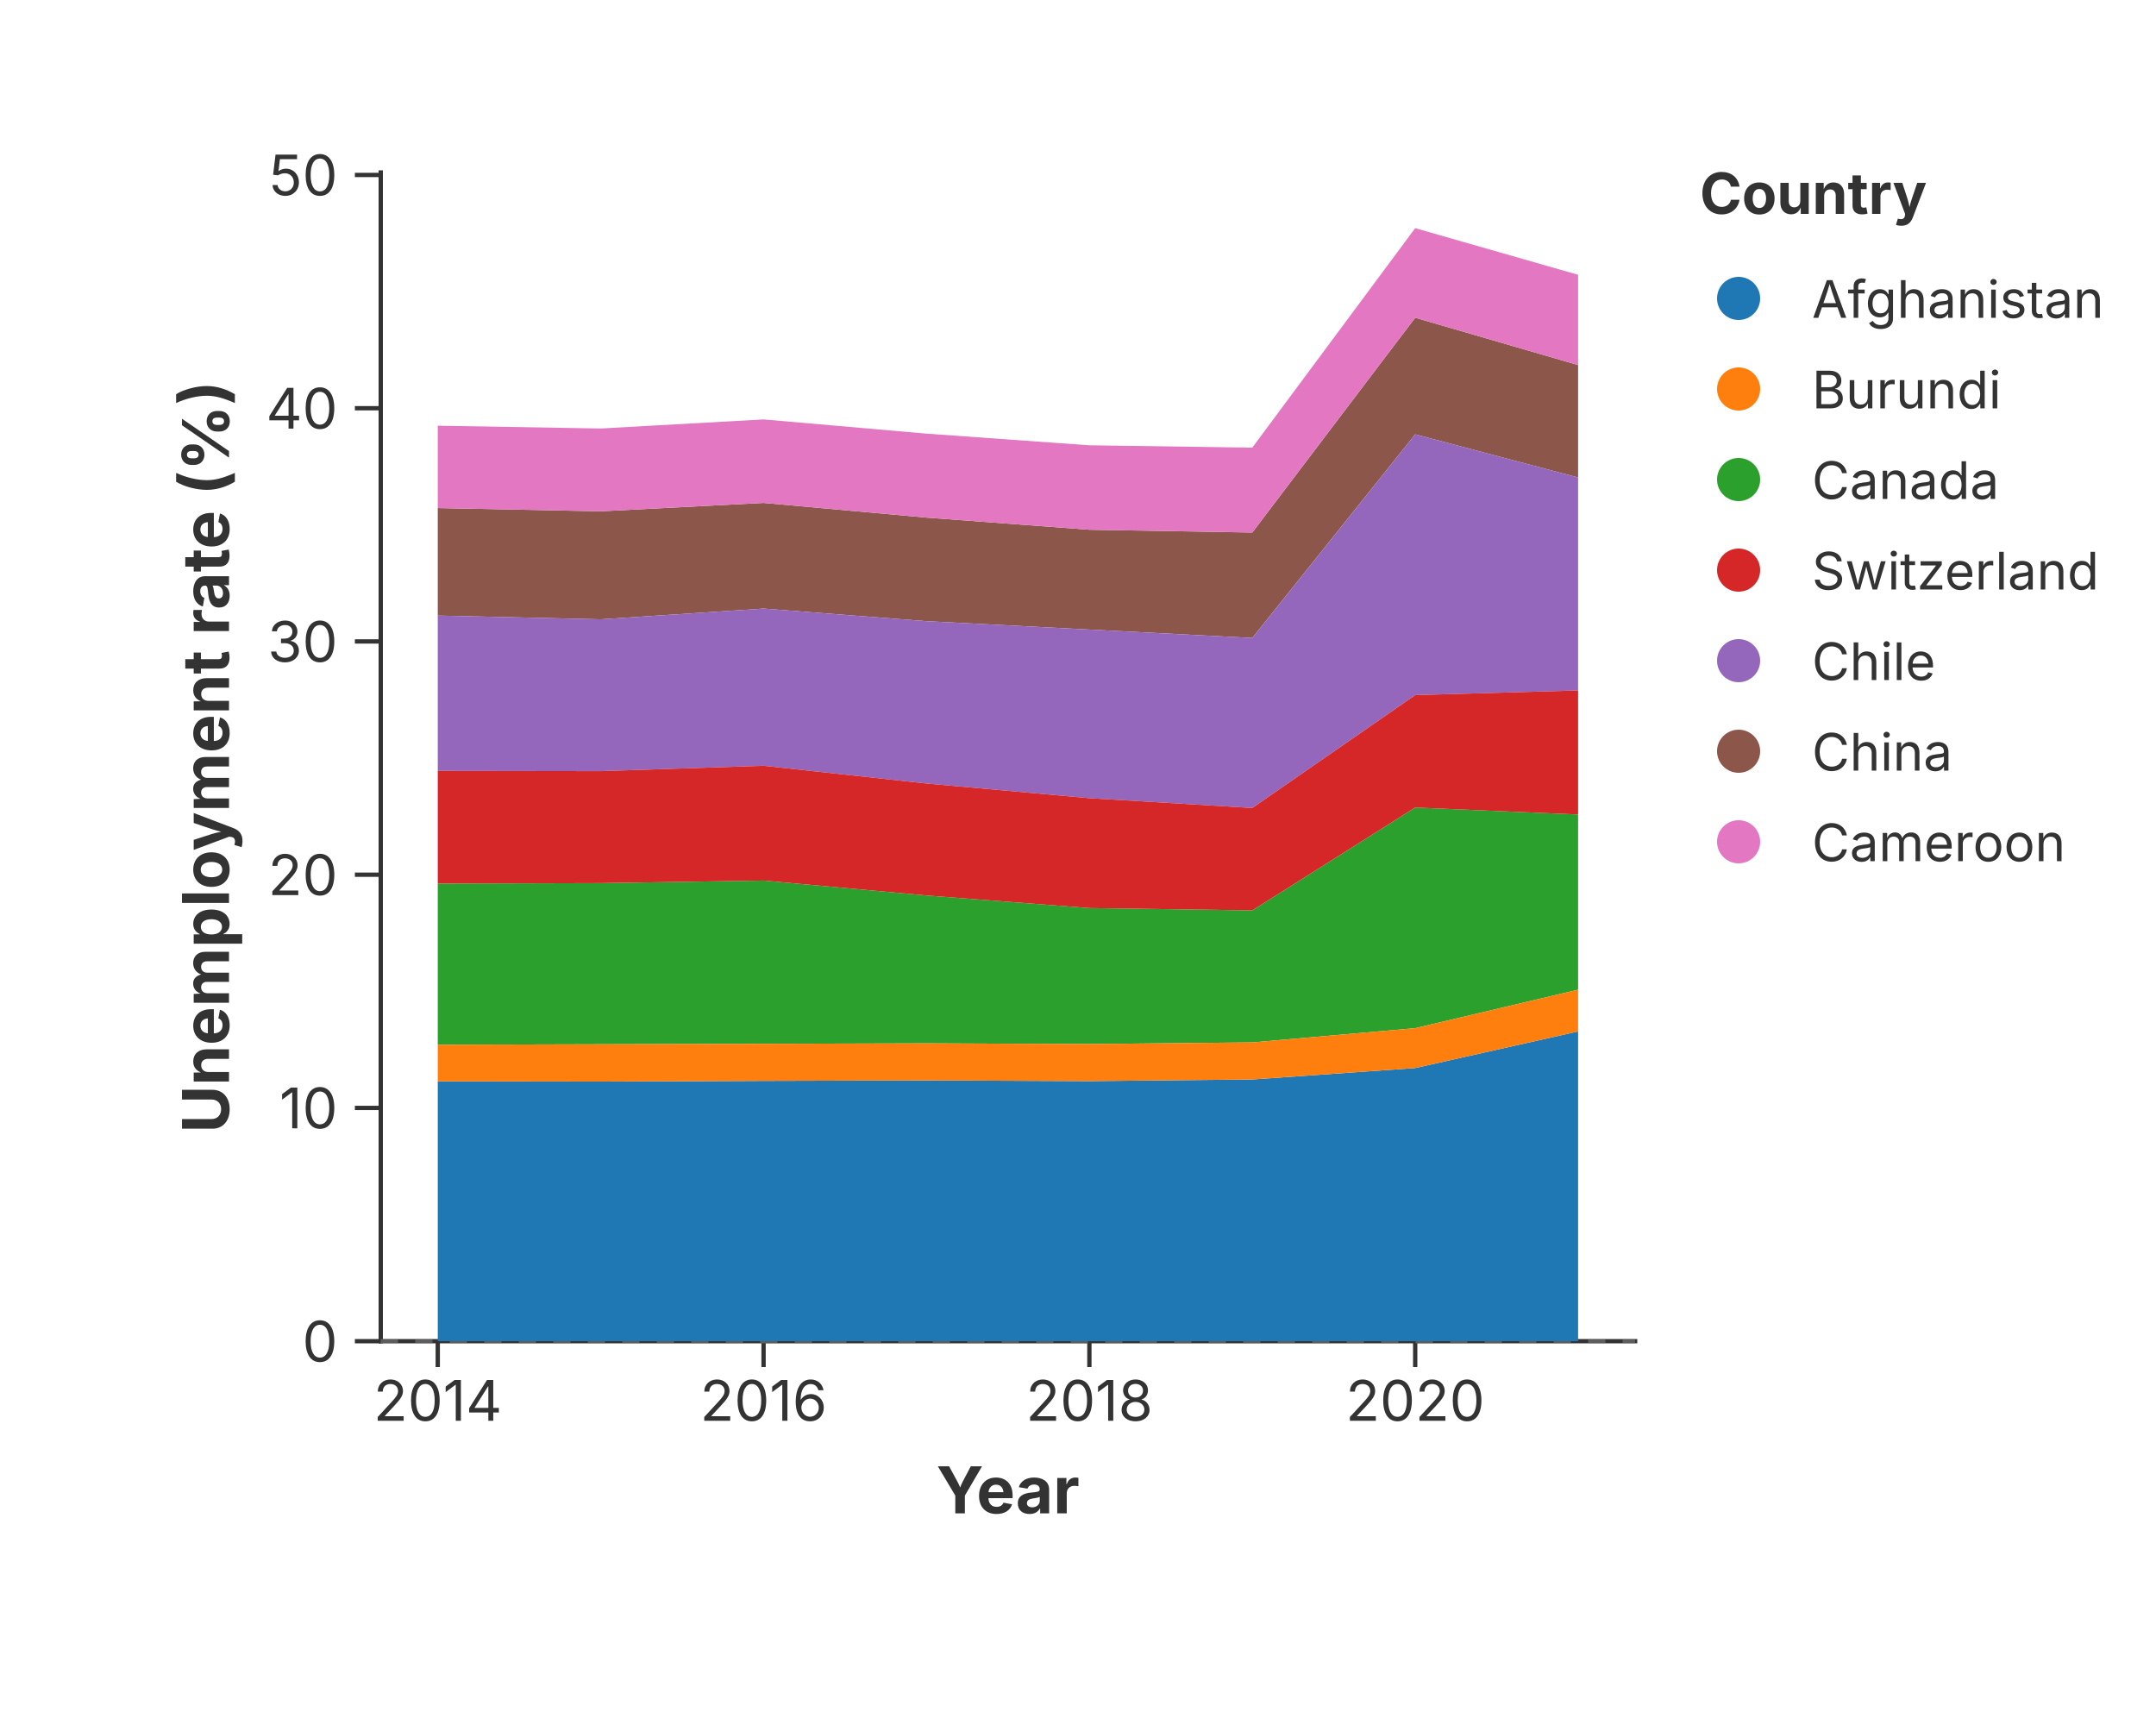
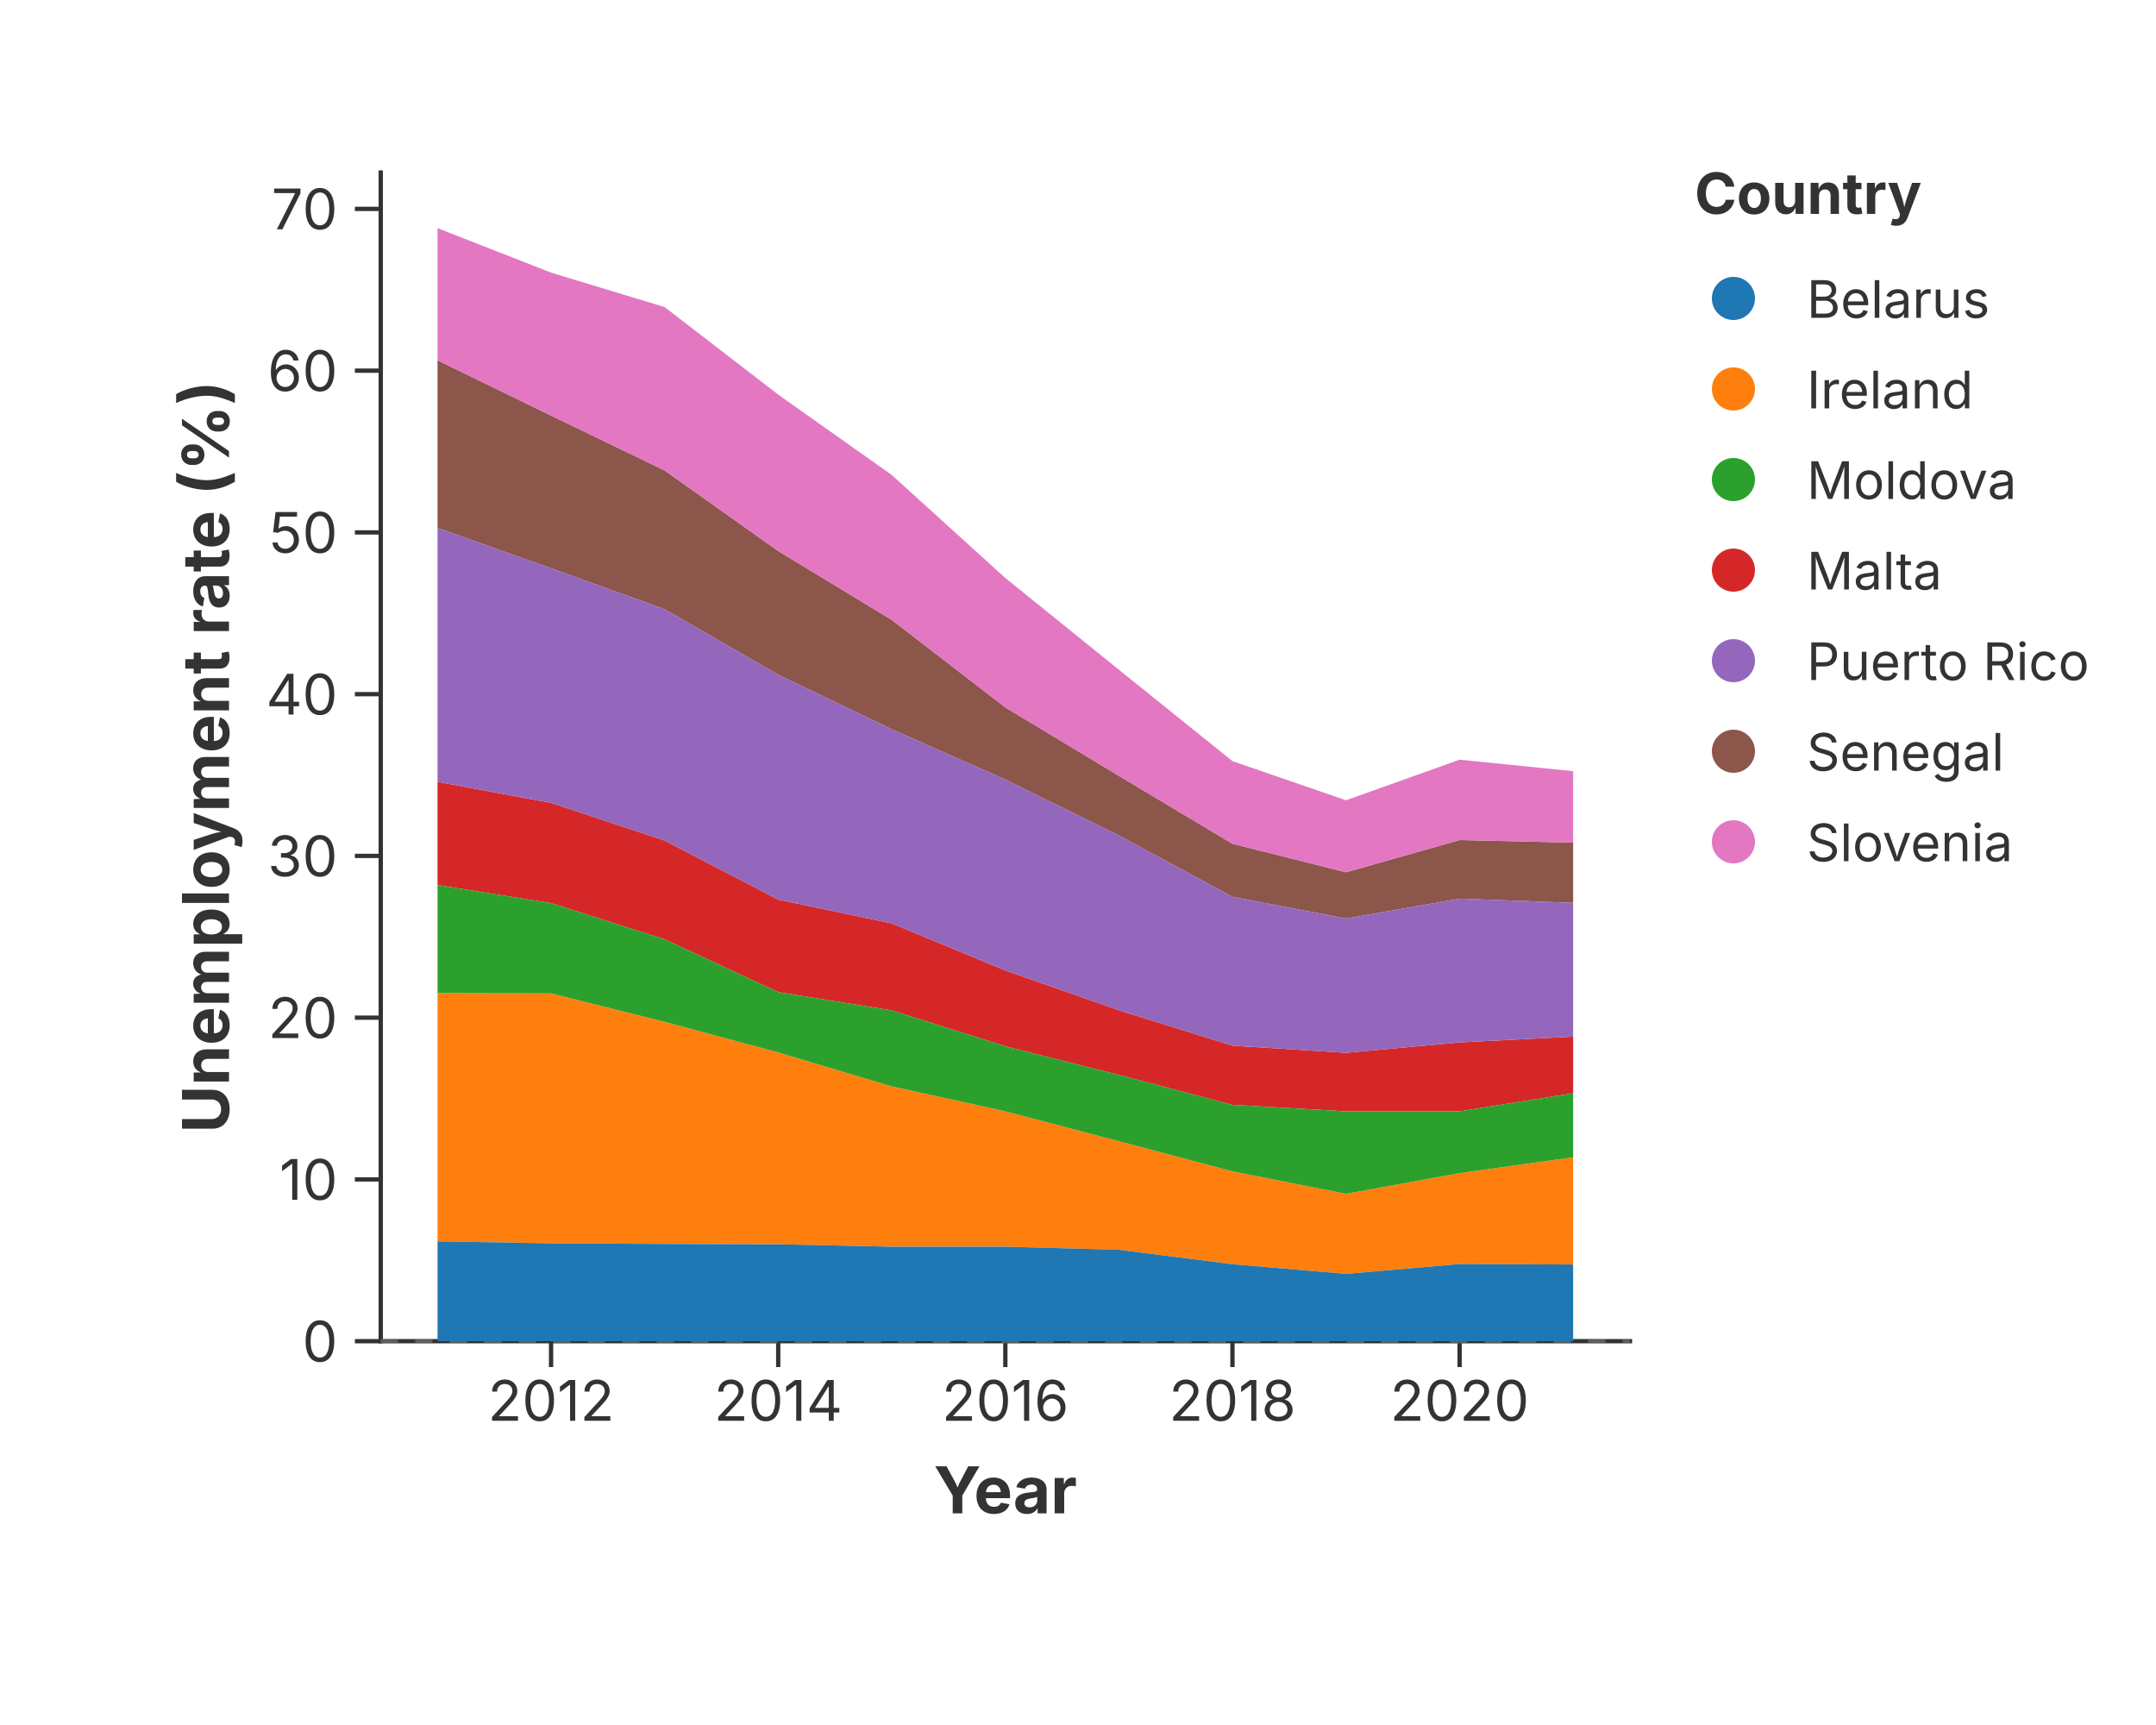
<svg xmlns="http://www.w3.org/2000/svg" width="500" height="400" viewBox="0 0 500 400">
  <rect width="100%" height="100%" fill="rgba(255,255,255,1.000)" />
-   <line x1="88.30" y1="311.00" x2="379.20" y2="311.00" stroke="rgba(51,51,51,1.000)" stroke-width="1" stroke-linecap="square" />
-   <line x1="101.52" y1="311.00" x2="101.52" y2="317.00" stroke="rgba(51,51,51,1.000)" stroke-width="1.0" />
-   <text x="101.52" y="320.00" font-size="13" font-family="Inter, -apple-system, BlinkMacSystemFont, 'Segoe UI', Roboto, Helvetica, Arial, 'PingFang SC', 'Microsoft YaHei', Ubuntu, Cantarell, 'Noto Sans', sans-serif" fill="rgba(51,51,51,1.000)" text-anchor="middle" dominant-baseline="hanging">2014</text>
-   <line x1="177.08" y1="311.00" x2="177.08" y2="317.00" stroke="rgba(51,51,51,1.000)" stroke-width="1.0" />
-   <text x="177.08" y="320.00" font-size="13" font-family="Inter, -apple-system, BlinkMacSystemFont, 'Segoe UI', Roboto, Helvetica, Arial, 'PingFang SC', 'Microsoft YaHei', Ubuntu, Cantarell, 'Noto Sans', sans-serif" fill="rgba(51,51,51,1.000)" text-anchor="middle" dominant-baseline="hanging">2016</text>
-   <line x1="252.64" y1="311.00" x2="252.64" y2="317.00" stroke="rgba(51,51,51,1.000)" stroke-width="1.0" />
-   <text x="252.64" y="320.00" font-size="13" font-family="Inter, -apple-system, BlinkMacSystemFont, 'Segoe UI', Roboto, Helvetica, Arial, 'PingFang SC', 'Microsoft YaHei', Ubuntu, Cantarell, 'Noto Sans', sans-serif" fill="rgba(51,51,51,1.000)" text-anchor="middle" dominant-baseline="hanging">2018</text>
-   <line x1="328.20" y1="311.00" x2="328.20" y2="317.00" stroke="rgba(51,51,51,1.000)" stroke-width="1.0" />
-   <text x="328.20" y="320.00" font-size="13" font-family="Inter, -apple-system, BlinkMacSystemFont, 'Segoe UI', Roboto, Helvetica, Arial, 'PingFang SC', 'Microsoft YaHei', Ubuntu, Cantarell, 'Noto Sans', sans-serif" fill="rgba(51,51,51,1.000)" text-anchor="middle" dominant-baseline="hanging">2020</text>
-   <text x="233.75" y="340.00" text-anchor="middle" font-size="15" font-family="Inter, -apple-system, BlinkMacSystemFont, 'Segoe UI', Roboto, Helvetica, Arial, 'PingFang SC', 'Microsoft YaHei', Ubuntu, Cantarell, 'Noto Sans', sans-serif" fill="rgba(51,51,51,1.000)" font-weight="bold" dominant-baseline="hanging">Year</text>
+   <line x1="88.30" y1="311.00" x2="378.00" y2="311.00" stroke="rgba(51,51,51,1.000)" stroke-width="1" stroke-linecap="square" />
+   <line x1="127.80" y1="311.00" x2="127.80" y2="317.00" stroke="rgba(51,51,51,1.000)" stroke-width="1.0" />
+   <text x="127.80" y="320.00" font-size="13" font-family="Inter, -apple-system, BlinkMacSystemFont, 'Segoe UI', Roboto, Helvetica, Arial, 'PingFang SC', 'Microsoft YaHei', Ubuntu, Cantarell, 'Noto Sans', sans-serif" fill="rgba(51,51,51,1.000)" text-anchor="middle" dominant-baseline="hanging">2012</text>
+   <line x1="180.48" y1="311.00" x2="180.48" y2="317.00" stroke="rgba(51,51,51,1.000)" stroke-width="1.0" />
+   <text x="180.48" y="320.00" font-size="13" font-family="Inter, -apple-system, BlinkMacSystemFont, 'Segoe UI', Roboto, Helvetica, Arial, 'PingFang SC', 'Microsoft YaHei', Ubuntu, Cantarell, 'Noto Sans', sans-serif" fill="rgba(51,51,51,1.000)" text-anchor="middle" dominant-baseline="hanging">2014</text>
+   <line x1="233.15" y1="311.00" x2="233.15" y2="317.00" stroke="rgba(51,51,51,1.000)" stroke-width="1.0" />
+   <text x="233.15" y="320.00" font-size="13" font-family="Inter, -apple-system, BlinkMacSystemFont, 'Segoe UI', Roboto, Helvetica, Arial, 'PingFang SC', 'Microsoft YaHei', Ubuntu, Cantarell, 'Noto Sans', sans-serif" fill="rgba(51,51,51,1.000)" text-anchor="middle" dominant-baseline="hanging">2016</text>
+   <line x1="285.82" y1="311.00" x2="285.82" y2="317.00" stroke="rgba(51,51,51,1.000)" stroke-width="1.0" />
+   <text x="285.82" y="320.00" font-size="13" font-family="Inter, -apple-system, BlinkMacSystemFont, 'Segoe UI', Roboto, Helvetica, Arial, 'PingFang SC', 'Microsoft YaHei', Ubuntu, Cantarell, 'Noto Sans', sans-serif" fill="rgba(51,51,51,1.000)" text-anchor="middle" dominant-baseline="hanging">2018</text>
+   <line x1="338.50" y1="311.00" x2="338.50" y2="317.00" stroke="rgba(51,51,51,1.000)" stroke-width="1.0" />
+   <text x="338.50" y="320.00" font-size="13" font-family="Inter, -apple-system, BlinkMacSystemFont, 'Segoe UI', Roboto, Helvetica, Arial, 'PingFang SC', 'Microsoft YaHei', Ubuntu, Cantarell, 'Noto Sans', sans-serif" fill="rgba(51,51,51,1.000)" text-anchor="middle" dominant-baseline="hanging">2020</text>
+   <text x="233.15" y="340.00" text-anchor="middle" font-size="15" font-family="Inter, -apple-system, BlinkMacSystemFont, 'Segoe UI', Roboto, Helvetica, Arial, 'PingFang SC', 'Microsoft YaHei', Ubuntu, Cantarell, 'Noto Sans', sans-serif" fill="rgba(51,51,51,1.000)" font-weight="bold" dominant-baseline="hanging">Year</text>
  <line x1="88.30" y1="40.00" x2="88.30" y2="311.00" stroke="rgba(51,51,51,1.000)" stroke-width="1" stroke-linecap="square" />
  <line x1="88.30" y1="311.00" x2="82.30" y2="311.00" stroke="rgba(51,51,51,1.000)" stroke-width="1.0" />
  <text x="78.30" y="311.00" font-size="13" font-family="Inter, -apple-system, BlinkMacSystemFont, 'Segoe UI', Roboto, Helvetica, Arial, 'PingFang SC', 'Microsoft YaHei', Ubuntu, Cantarell, 'Noto Sans', sans-serif" fill="rgba(51,51,51,1.000)" text-anchor="end" dominant-baseline="central">0</text>
-   <line x1="88.30" y1="256.91" x2="82.30" y2="256.91" stroke="rgba(51,51,51,1.000)" stroke-width="1.0" />
-   <text x="78.30" y="256.91" font-size="13" font-family="Inter, -apple-system, BlinkMacSystemFont, 'Segoe UI', Roboto, Helvetica, Arial, 'PingFang SC', 'Microsoft YaHei', Ubuntu, Cantarell, 'Noto Sans', sans-serif" fill="rgba(51,51,51,1.000)" text-anchor="end" dominant-baseline="central">10</text>
-   <line x1="88.30" y1="202.83" x2="82.30" y2="202.83" stroke="rgba(51,51,51,1.000)" stroke-width="1.0" />
-   <text x="78.30" y="202.83" font-size="13" font-family="Inter, -apple-system, BlinkMacSystemFont, 'Segoe UI', Roboto, Helvetica, Arial, 'PingFang SC', 'Microsoft YaHei', Ubuntu, Cantarell, 'Noto Sans', sans-serif" fill="rgba(51,51,51,1.000)" text-anchor="end" dominant-baseline="central">20</text>
-   <line x1="88.30" y1="148.74" x2="82.30" y2="148.74" stroke="rgba(51,51,51,1.000)" stroke-width="1.0" />
-   <text x="78.30" y="148.74" font-size="13" font-family="Inter, -apple-system, BlinkMacSystemFont, 'Segoe UI', Roboto, Helvetica, Arial, 'PingFang SC', 'Microsoft YaHei', Ubuntu, Cantarell, 'Noto Sans', sans-serif" fill="rgba(51,51,51,1.000)" text-anchor="end" dominant-baseline="central">30</text>
-   <line x1="88.30" y1="94.66" x2="82.30" y2="94.66" stroke="rgba(51,51,51,1.000)" stroke-width="1.0" />
-   <text x="78.30" y="94.66" font-size="13" font-family="Inter, -apple-system, BlinkMacSystemFont, 'Segoe UI', Roboto, Helvetica, Arial, 'PingFang SC', 'Microsoft YaHei', Ubuntu, Cantarell, 'Noto Sans', sans-serif" fill="rgba(51,51,51,1.000)" text-anchor="end" dominant-baseline="central">40</text>
-   <line x1="88.30" y1="40.57" x2="82.30" y2="40.57" stroke="rgba(51,51,51,1.000)" stroke-width="1.0" />
-   <text x="78.30" y="40.57" font-size="13" font-family="Inter, -apple-system, BlinkMacSystemFont, 'Segoe UI', Roboto, Helvetica, Arial, 'PingFang SC', 'Microsoft YaHei', Ubuntu, Cantarell, 'Noto Sans', sans-serif" fill="rgba(51,51,51,1.000)" text-anchor="end" dominant-baseline="central">50</text>
+   <line x1="88.30" y1="273.49" x2="82.30" y2="273.49" stroke="rgba(51,51,51,1.000)" stroke-width="1.0" />
+   <text x="78.30" y="273.49" font-size="13" font-family="Inter, -apple-system, BlinkMacSystemFont, 'Segoe UI', Roboto, Helvetica, Arial, 'PingFang SC', 'Microsoft YaHei', Ubuntu, Cantarell, 'Noto Sans', sans-serif" fill="rgba(51,51,51,1.000)" text-anchor="end" dominant-baseline="central">10</text>
+   <line x1="88.30" y1="235.98" x2="82.30" y2="235.98" stroke="rgba(51,51,51,1.000)" stroke-width="1.0" />
+   <text x="78.30" y="235.98" font-size="13" font-family="Inter, -apple-system, BlinkMacSystemFont, 'Segoe UI', Roboto, Helvetica, Arial, 'PingFang SC', 'Microsoft YaHei', Ubuntu, Cantarell, 'Noto Sans', sans-serif" fill="rgba(51,51,51,1.000)" text-anchor="end" dominant-baseline="central">20</text>
+   <line x1="88.30" y1="198.47" x2="82.30" y2="198.47" stroke="rgba(51,51,51,1.000)" stroke-width="1.0" />
+   <text x="78.30" y="198.47" font-size="13" font-family="Inter, -apple-system, BlinkMacSystemFont, 'Segoe UI', Roboto, Helvetica, Arial, 'PingFang SC', 'Microsoft YaHei', Ubuntu, Cantarell, 'Noto Sans', sans-serif" fill="rgba(51,51,51,1.000)" text-anchor="end" dominant-baseline="central">30</text>
+   <line x1="88.30" y1="160.97" x2="82.30" y2="160.97" stroke="rgba(51,51,51,1.000)" stroke-width="1.0" />
+   <text x="78.30" y="160.97" font-size="13" font-family="Inter, -apple-system, BlinkMacSystemFont, 'Segoe UI', Roboto, Helvetica, Arial, 'PingFang SC', 'Microsoft YaHei', Ubuntu, Cantarell, 'Noto Sans', sans-serif" fill="rgba(51,51,51,1.000)" text-anchor="end" dominant-baseline="central">40</text>
+   <line x1="88.30" y1="123.46" x2="82.30" y2="123.46" stroke="rgba(51,51,51,1.000)" stroke-width="1.0" />
+   <text x="78.30" y="123.46" font-size="13" font-family="Inter, -apple-system, BlinkMacSystemFont, 'Segoe UI', Roboto, Helvetica, Arial, 'PingFang SC', 'Microsoft YaHei', Ubuntu, Cantarell, 'Noto Sans', sans-serif" fill="rgba(51,51,51,1.000)" text-anchor="end" dominant-baseline="central">50</text>
+   <line x1="88.30" y1="85.95" x2="82.30" y2="85.95" stroke="rgba(51,51,51,1.000)" stroke-width="1.0" />
+   <text x="78.30" y="85.95" font-size="13" font-family="Inter, -apple-system, BlinkMacSystemFont, 'Segoe UI', Roboto, Helvetica, Arial, 'PingFang SC', 'Microsoft YaHei', Ubuntu, Cantarell, 'Noto Sans', sans-serif" fill="rgba(51,51,51,1.000)" text-anchor="end" dominant-baseline="central">60</text>
+   <line x1="88.30" y1="48.44" x2="82.30" y2="48.44" stroke="rgba(51,51,51,1.000)" stroke-width="1.0" />
+   <text x="78.30" y="48.44" font-size="13" font-family="Inter, -apple-system, BlinkMacSystemFont, 'Segoe UI', Roboto, Helvetica, Arial, 'PingFang SC', 'Microsoft YaHei', Ubuntu, Cantarell, 'Noto Sans', sans-serif" fill="rgba(51,51,51,1.000)" text-anchor="end" dominant-baseline="central">70</text>
  <text x="47.50" y="175.50" text-anchor="middle" font-size="15" font-family="Inter, -apple-system, BlinkMacSystemFont, 'Segoe UI', Roboto, Helvetica, Arial, 'PingFang SC', 'Microsoft YaHei', Ubuntu, Cantarell, 'Noto Sans', sans-serif" fill="rgba(51,51,51,1.000)" font-weight="bold" transform="rotate(-90, 47.50, 175.50)" dominant-baseline="middle">Unemployment rate (%)</text>
  <defs>
    <clipPath id="plot-clip-area">
-       <rect x="88.300" y="40.000" width="290.900" height="271.000" />
+       <rect x="88.300" y="40.000" width="289.700" height="271.000" />
    </clipPath>
  </defs>
-   <line x1="88.300" y1="311.000" x2="379.200" y2="311.000" stroke="rgba(136,136,136,1.000)" stroke-width="1.000" stroke-opacity="0.500" stroke-dasharray="4.0,4.0" />
-   <polygon points="101.523,204.885 139.302,204.776 177.081,204.181 214.860,207.643 252.640,210.564 290.419,211.104 328.198,187.253 365.977,188.875 365.977,229.493 328.198,238.417 290.419,241.717 252.640,242.095 214.860,241.933 177.081,242.041 139.302,242.149 101.523,242.258" fill="rgba(44,160,44,1.000)" stroke="none" stroke-width="0.000" fill-opacity="1.000" stroke-opacity="0.000" clip-path="url(#plot-clip-area)" />
-   <polygon points="101.523,250.749 139.302,250.803 177.081,250.641 214.860,250.533 252.640,250.695 290.419,250.316 328.198,247.666 365.977,239.175 365.977,311.000 328.198,311.000 290.419,311.000 252.640,311.000 214.860,311.000 177.081,311.000 139.302,311.000 101.523,311.000" fill="rgba(31,119,180,1.000)" stroke="none" stroke-width="0.000" fill-opacity="1.000" stroke-opacity="0.000" clip-path="url(#plot-clip-area)" />
-   <polygon points="101.523,117.807 139.302,118.564 177.081,116.617 214.860,120.025 252.640,122.837 290.419,123.486 328.198,73.674 365.977,84.653 365.977,110.722 328.198,100.716 290.419,147.933 252.640,145.986 214.860,144.039 177.081,141.118 139.302,143.606 101.523,142.741" fill="rgba(140,86,75,1.000)" stroke="none" stroke-width="0.000" fill-opacity="1.000" stroke-opacity="0.000" clip-path="url(#plot-clip-area)" />
-   <polygon points="101.523,142.741 139.302,143.606 177.081,141.118 214.860,144.039 252.640,145.986 290.419,147.933 328.198,100.716 365.977,110.722 365.977,160.102 328.198,161.184 290.419,187.361 252.640,185.089 214.860,181.682 177.081,177.571 139.302,178.815 101.523,178.761" fill="rgba(148,103,189,1.000)" stroke="none" stroke-width="0.000" fill-opacity="1.000" stroke-opacity="0.000" clip-path="url(#plot-clip-area)" />
-   <polygon points="101.523,242.258 139.302,242.149 177.081,242.041 214.860,241.933 252.640,242.095 290.419,241.717 328.198,238.417 365.977,229.493 365.977,239.175 328.198,247.666 290.419,250.316 252.640,250.695 214.860,250.533 177.081,250.641 139.302,250.803 101.523,250.749" fill="rgba(255,127,14,1.000)" stroke="none" stroke-width="0.000" fill-opacity="1.000" stroke-opacity="0.000" clip-path="url(#plot-clip-area)" />
-   <polygon points="101.523,98.715 139.302,99.364 177.081,97.255 214.860,100.554 252.640,103.258 290.419,103.799 328.198,52.905 365.977,63.722 365.977,84.653 328.198,73.674 290.419,123.486 252.640,122.837 214.860,120.025 177.081,116.617 139.302,118.564 101.523,117.807" fill="rgba(227,119,194,1.000)" stroke="none" stroke-width="0.000" fill-opacity="1.000" stroke-opacity="0.000" clip-path="url(#plot-clip-area)" />
-   <polygon points="101.523,178.761 139.302,178.815 177.081,177.571 214.860,181.682 252.640,185.089 290.419,187.361 328.198,161.184 365.977,160.102 365.977,188.875 328.198,187.253 290.419,211.104 252.640,210.564 214.860,207.643 177.081,204.181 139.302,204.776 101.523,204.885" fill="rgba(214,39,40,1.000)" stroke="none" stroke-width="0.000" fill-opacity="1.000" stroke-opacity="0.000" clip-path="url(#plot-clip-area)" />
-   <text x="394.200" y="49.600" font-size="13.2" font-family="Inter, -apple-system, BlinkMacSystemFont, 'Segoe UI', Roboto, Helvetica, Arial, 'PingFang SC', 'Microsoft YaHei', Ubuntu, Cantarell, 'Noto Sans', sans-serif" fill="rgba(51,51,51,1.000)" fill-opacity="1.000" text-anchor="start" font-weight="bold">Country</text>
-   <circle cx="403.200" cy="69.200" r="5.000" fill="rgba(31,119,180,1.000)" stroke="none" stroke-width="0.000" fill-opacity="1.000" stroke-opacity="1.000" />
-   <text x="420.200" y="73.700" font-size="12.0" font-family="Inter, -apple-system, BlinkMacSystemFont, 'Segoe UI', Roboto, Helvetica, Arial, 'PingFang SC', 'Microsoft YaHei', Ubuntu, Cantarell, 'Noto Sans', sans-serif" fill="rgba(51,51,51,1.000)" fill-opacity="1.000" text-anchor="start" font-weight="normal">Afghanistan</text>
-   <circle cx="403.200" cy="90.200" r="5.000" fill="rgba(255,127,14,1.000)" stroke="none" stroke-width="0.000" fill-opacity="1.000" stroke-opacity="1.000" />
-   <text x="420.200" y="94.700" font-size="12.0" font-family="Inter, -apple-system, BlinkMacSystemFont, 'Segoe UI', Roboto, Helvetica, Arial, 'PingFang SC', 'Microsoft YaHei', Ubuntu, Cantarell, 'Noto Sans', sans-serif" fill="rgba(51,51,51,1.000)" fill-opacity="1.000" text-anchor="start" font-weight="normal">Burundi</text>
-   <circle cx="403.200" cy="111.200" r="5.000" fill="rgba(44,160,44,1.000)" stroke="none" stroke-width="0.000" fill-opacity="1.000" stroke-opacity="1.000" />
-   <text x="420.200" y="115.700" font-size="12.0" font-family="Inter, -apple-system, BlinkMacSystemFont, 'Segoe UI', Roboto, Helvetica, Arial, 'PingFang SC', 'Microsoft YaHei', Ubuntu, Cantarell, 'Noto Sans', sans-serif" fill="rgba(51,51,51,1.000)" fill-opacity="1.000" text-anchor="start" font-weight="normal">Canada</text>
-   <circle cx="403.200" cy="132.200" r="5.000" fill="rgba(214,39,40,1.000)" stroke="none" stroke-width="0.000" fill-opacity="1.000" stroke-opacity="1.000" />
-   <text x="420.200" y="136.700" font-size="12.0" font-family="Inter, -apple-system, BlinkMacSystemFont, 'Segoe UI', Roboto, Helvetica, Arial, 'PingFang SC', 'Microsoft YaHei', Ubuntu, Cantarell, 'Noto Sans', sans-serif" fill="rgba(51,51,51,1.000)" fill-opacity="1.000" text-anchor="start" font-weight="normal">Switzerland</text>
-   <circle cx="403.200" cy="153.200" r="5.000" fill="rgba(148,103,189,1.000)" stroke="none" stroke-width="0.000" fill-opacity="1.000" stroke-opacity="1.000" />
-   <text x="420.200" y="157.700" font-size="12.0" font-family="Inter, -apple-system, BlinkMacSystemFont, 'Segoe UI', Roboto, Helvetica, Arial, 'PingFang SC', 'Microsoft YaHei', Ubuntu, Cantarell, 'Noto Sans', sans-serif" fill="rgba(51,51,51,1.000)" fill-opacity="1.000" text-anchor="start" font-weight="normal">Chile</text>
-   <circle cx="403.200" cy="174.200" r="5.000" fill="rgba(140,86,75,1.000)" stroke="none" stroke-width="0.000" fill-opacity="1.000" stroke-opacity="1.000" />
-   <text x="420.200" y="178.700" font-size="12.0" font-family="Inter, -apple-system, BlinkMacSystemFont, 'Segoe UI', Roboto, Helvetica, Arial, 'PingFang SC', 'Microsoft YaHei', Ubuntu, Cantarell, 'Noto Sans', sans-serif" fill="rgba(51,51,51,1.000)" fill-opacity="1.000" text-anchor="start" font-weight="normal">China</text>
-   <circle cx="403.200" cy="195.200" r="5.000" fill="rgba(227,119,194,1.000)" stroke="none" stroke-width="0.000" fill-opacity="1.000" stroke-opacity="1.000" />
-   <text x="420.200" y="199.700" font-size="12.0" font-family="Inter, -apple-system, BlinkMacSystemFont, 'Segoe UI', Roboto, Helvetica, Arial, 'PingFang SC', 'Microsoft YaHei', Ubuntu, Cantarell, 'Noto Sans', sans-serif" fill="rgba(51,51,51,1.000)" fill-opacity="1.000" text-anchor="start" font-weight="normal">Cameroon</text>
+   <line x1="88.300" y1="311.000" x2="378.000" y2="311.000" stroke="rgba(136,136,136,1.000)" stroke-width="1.000" stroke-opacity="0.500" stroke-dasharray="4.0,4.0" />
+   <polygon points="101.468,181.296 127.805,186.172 154.141,194.912 180.477,208.602 206.814,214.116 233.150,225.031 259.486,234.258 285.823,242.472 312.159,244.123 338.495,241.722 364.832,240.372 364.832,253.500 338.495,257.701 312.159,257.701 285.823,256.200 259.486,249.261 233.150,242.622 206.814,234.295 180.477,230.057 154.141,217.829 127.805,209.427 101.468,205.226" fill="rgba(214,39,40,1.000)" stroke="none" stroke-width="0.000" fill-opacity="1.000" stroke-opacity="0.000" clip-path="url(#plot-clip-area)" />
+   <polygon points="101.468,230.282 127.805,230.357 154.141,236.958 180.477,244.048 206.814,251.924 233.150,257.701 259.486,264.640 285.823,271.616 312.159,276.830 338.495,272.029 364.832,268.353 364.832,293.221 338.495,293.108 312.159,295.397 285.823,293.146 259.486,289.808 233.150,289.095 206.814,289.095 180.477,288.532 154.141,288.457 127.805,288.307 101.468,287.857" fill="rgba(255,127,14,1.000)" stroke="none" stroke-width="0.000" fill-opacity="1.000" stroke-opacity="0.000" clip-path="url(#plot-clip-area)" />
+   <polygon points="101.468,83.549 127.805,96.377 154.141,109.092 180.477,127.772 206.814,143.750 233.150,164.042 259.486,179.908 285.823,195.662 312.159,202.263 338.495,194.799 364.832,195.399 364.832,209.352 338.495,208.377 312.159,212.991 285.823,207.964 259.486,193.749 233.150,180.771 206.814,169.106 180.477,156.465 154.141,141.275 127.805,131.785 101.468,122.408" fill="rgba(140,86,75,1.000)" stroke="none" stroke-width="0.000" fill-opacity="1.000" stroke-opacity="0.000" clip-path="url(#plot-clip-area)" />
+   <polygon points="101.468,122.408 127.805,131.785 154.141,141.275 180.477,156.465 206.814,169.106 233.150,180.771 259.486,193.749 285.823,207.964 312.159,212.991 338.495,208.377 364.832,209.352 364.832,240.372 338.495,241.722 312.159,244.123 285.823,242.472 259.486,234.258 233.150,225.031 206.814,214.116 180.477,208.602 154.141,194.912 127.805,186.172 101.468,181.296" fill="rgba(148,103,189,1.000)" stroke="none" stroke-width="0.000" fill-opacity="1.000" stroke-opacity="0.000" clip-path="url(#plot-clip-area)" />
+   <polygon points="101.468,52.905 127.805,63.220 154.141,71.209 180.477,91.501 206.814,110.143 233.150,134.035 259.486,155.303 285.823,176.495 312.159,185.572 338.495,176.157 364.832,178.820 364.832,195.399 338.495,194.799 312.159,202.263 285.823,195.662 259.486,179.908 233.150,164.042 206.814,143.750 180.477,127.772 154.141,109.092 127.805,96.377 101.468,83.549" fill="rgba(227,119,194,1.000)" stroke="none" stroke-width="0.000" fill-opacity="1.000" stroke-opacity="0.000" clip-path="url(#plot-clip-area)" />
+   <polygon points="101.468,205.226 127.805,209.427 154.141,217.829 180.477,230.057 206.814,234.295 233.150,242.622 259.486,249.261 285.823,256.200 312.159,257.701 338.495,257.701 364.832,253.500 364.832,268.353 338.495,272.029 312.159,276.830 285.823,271.616 259.486,264.640 233.150,257.701 206.814,251.924 180.477,244.048 154.141,236.958 127.805,230.357 101.468,230.282" fill="rgba(44,160,44,1.000)" stroke="none" stroke-width="0.000" fill-opacity="1.000" stroke-opacity="0.000" clip-path="url(#plot-clip-area)" />
+   <polygon points="101.468,287.857 127.805,288.307 154.141,288.457 180.477,288.532 206.814,289.095 233.150,289.095 259.486,289.808 285.823,293.146 312.159,295.397 338.495,293.108 364.832,293.221 364.832,311.000 338.495,311.000 312.159,311.000 285.823,311.000 259.486,311.000 233.150,311.000 206.814,311.000 180.477,311.000 154.141,311.000 127.805,311.000 101.468,311.000" fill="rgba(31,119,180,1.000)" stroke="none" stroke-width="0.000" fill-opacity="1.000" stroke-opacity="0.000" clip-path="url(#plot-clip-area)" />
+   <text x="393.000" y="49.600" font-size="13.2" font-family="Inter, -apple-system, BlinkMacSystemFont, 'Segoe UI', Roboto, Helvetica, Arial, 'PingFang SC', 'Microsoft YaHei', Ubuntu, Cantarell, 'Noto Sans', sans-serif" fill="rgba(51,51,51,1.000)" fill-opacity="1.000" text-anchor="start" font-weight="bold">Country</text>
+   <circle cx="402.000" cy="69.200" r="5.000" fill="rgba(31,119,180,1.000)" stroke="none" stroke-width="0.000" fill-opacity="1.000" stroke-opacity="1.000" />
+   <text x="419.000" y="73.700" font-size="12.0" font-family="Inter, -apple-system, BlinkMacSystemFont, 'Segoe UI', Roboto, Helvetica, Arial, 'PingFang SC', 'Microsoft YaHei', Ubuntu, Cantarell, 'Noto Sans', sans-serif" fill="rgba(51,51,51,1.000)" fill-opacity="1.000" text-anchor="start" font-weight="normal">Belarus</text>
+   <circle cx="402.000" cy="90.200" r="5.000" fill="rgba(255,127,14,1.000)" stroke="none" stroke-width="0.000" fill-opacity="1.000" stroke-opacity="1.000" />
+   <text x="419.000" y="94.700" font-size="12.0" font-family="Inter, -apple-system, BlinkMacSystemFont, 'Segoe UI', Roboto, Helvetica, Arial, 'PingFang SC', 'Microsoft YaHei', Ubuntu, Cantarell, 'Noto Sans', sans-serif" fill="rgba(51,51,51,1.000)" fill-opacity="1.000" text-anchor="start" font-weight="normal">Ireland</text>
+   <circle cx="402.000" cy="111.200" r="5.000" fill="rgba(44,160,44,1.000)" stroke="none" stroke-width="0.000" fill-opacity="1.000" stroke-opacity="1.000" />
+   <text x="419.000" y="115.700" font-size="12.0" font-family="Inter, -apple-system, BlinkMacSystemFont, 'Segoe UI', Roboto, Helvetica, Arial, 'PingFang SC', 'Microsoft YaHei', Ubuntu, Cantarell, 'Noto Sans', sans-serif" fill="rgba(51,51,51,1.000)" fill-opacity="1.000" text-anchor="start" font-weight="normal">Moldova</text>
+   <circle cx="402.000" cy="132.200" r="5.000" fill="rgba(214,39,40,1.000)" stroke="none" stroke-width="0.000" fill-opacity="1.000" stroke-opacity="1.000" />
+   <text x="419.000" y="136.700" font-size="12.0" font-family="Inter, -apple-system, BlinkMacSystemFont, 'Segoe UI', Roboto, Helvetica, Arial, 'PingFang SC', 'Microsoft YaHei', Ubuntu, Cantarell, 'Noto Sans', sans-serif" fill="rgba(51,51,51,1.000)" fill-opacity="1.000" text-anchor="start" font-weight="normal">Malta</text>
+   <circle cx="402.000" cy="153.200" r="5.000" fill="rgba(148,103,189,1.000)" stroke="none" stroke-width="0.000" fill-opacity="1.000" stroke-opacity="1.000" />
+   <text x="419.000" y="157.700" font-size="12.0" font-family="Inter, -apple-system, BlinkMacSystemFont, 'Segoe UI', Roboto, Helvetica, Arial, 'PingFang SC', 'Microsoft YaHei', Ubuntu, Cantarell, 'Noto Sans', sans-serif" fill="rgba(51,51,51,1.000)" fill-opacity="1.000" text-anchor="start" font-weight="normal">Puerto Rico</text>
+   <circle cx="402.000" cy="174.200" r="5.000" fill="rgba(140,86,75,1.000)" stroke="none" stroke-width="0.000" fill-opacity="1.000" stroke-opacity="1.000" />
+   <text x="419.000" y="178.700" font-size="12.0" font-family="Inter, -apple-system, BlinkMacSystemFont, 'Segoe UI', Roboto, Helvetica, Arial, 'PingFang SC', 'Microsoft YaHei', Ubuntu, Cantarell, 'Noto Sans', sans-serif" fill="rgba(51,51,51,1.000)" fill-opacity="1.000" text-anchor="start" font-weight="normal">Senegal</text>
+   <circle cx="402.000" cy="195.200" r="5.000" fill="rgba(227,119,194,1.000)" stroke="none" stroke-width="0.000" fill-opacity="1.000" stroke-opacity="1.000" />
+   <text x="419.000" y="199.700" font-size="12.0" font-family="Inter, -apple-system, BlinkMacSystemFont, 'Segoe UI', Roboto, Helvetica, Arial, 'PingFang SC', 'Microsoft YaHei', Ubuntu, Cantarell, 'Noto Sans', sans-serif" fill="rgba(51,51,51,1.000)" fill-opacity="1.000" text-anchor="start" font-weight="normal">Slovenia</text>
</svg>
